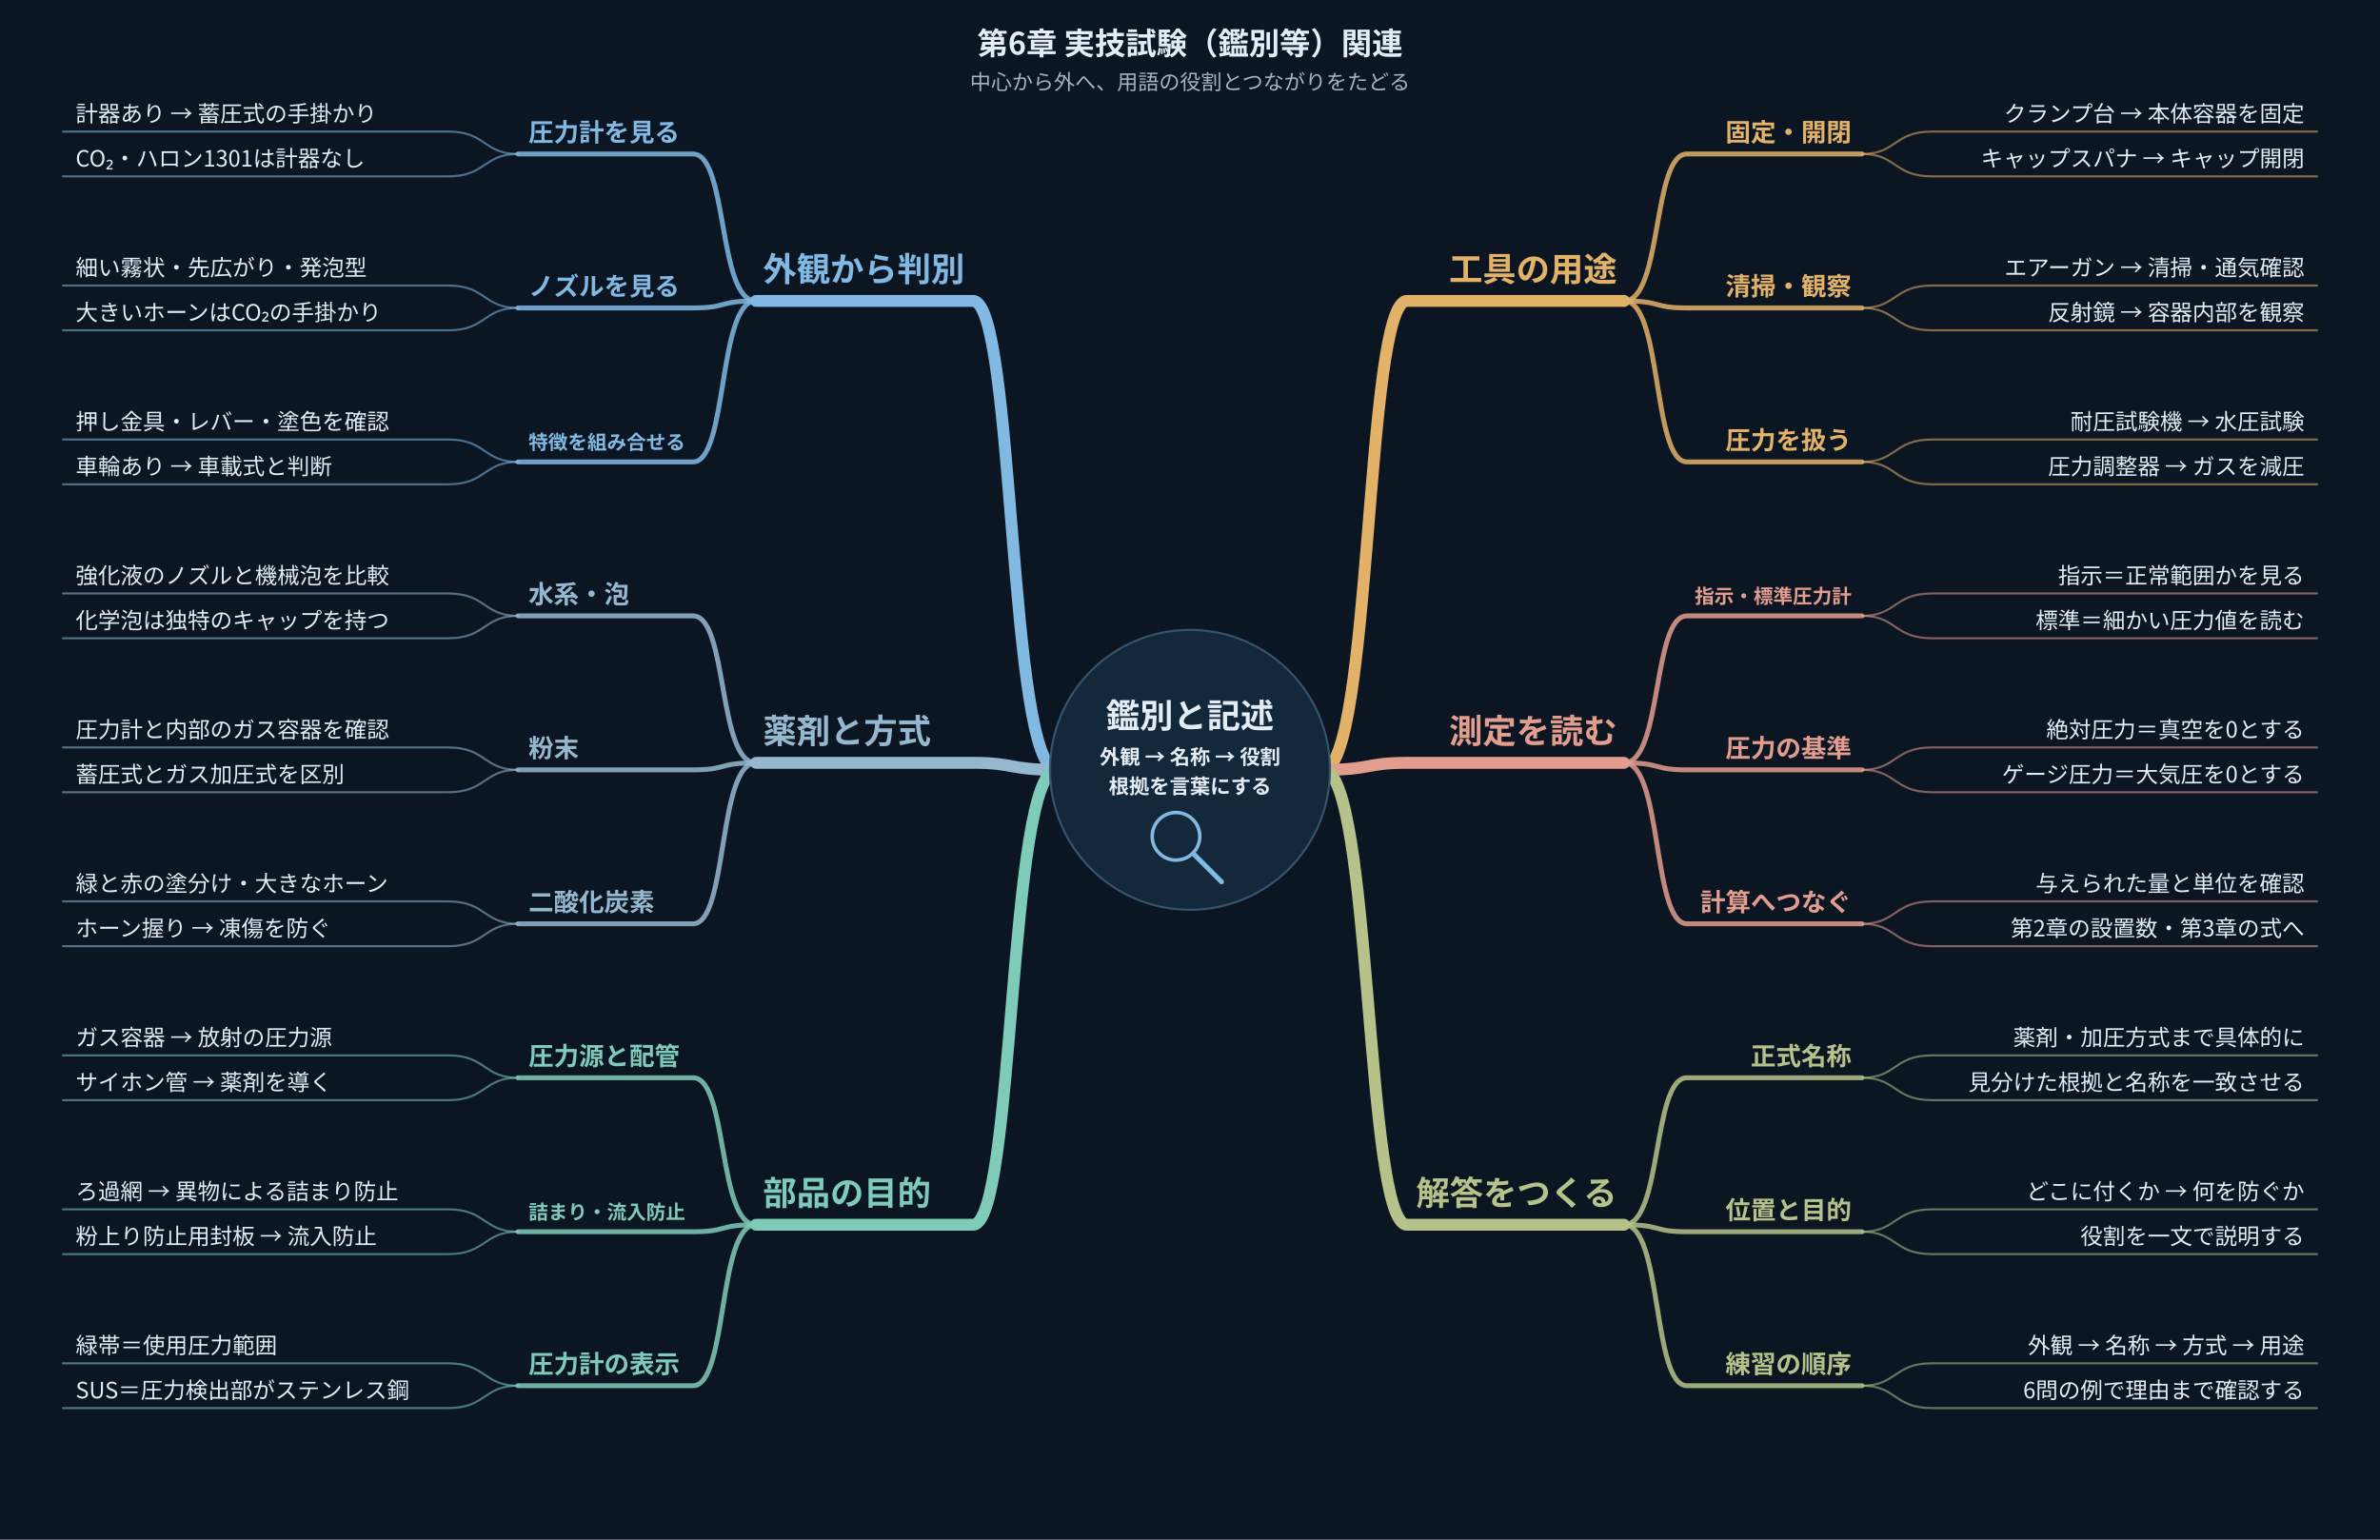
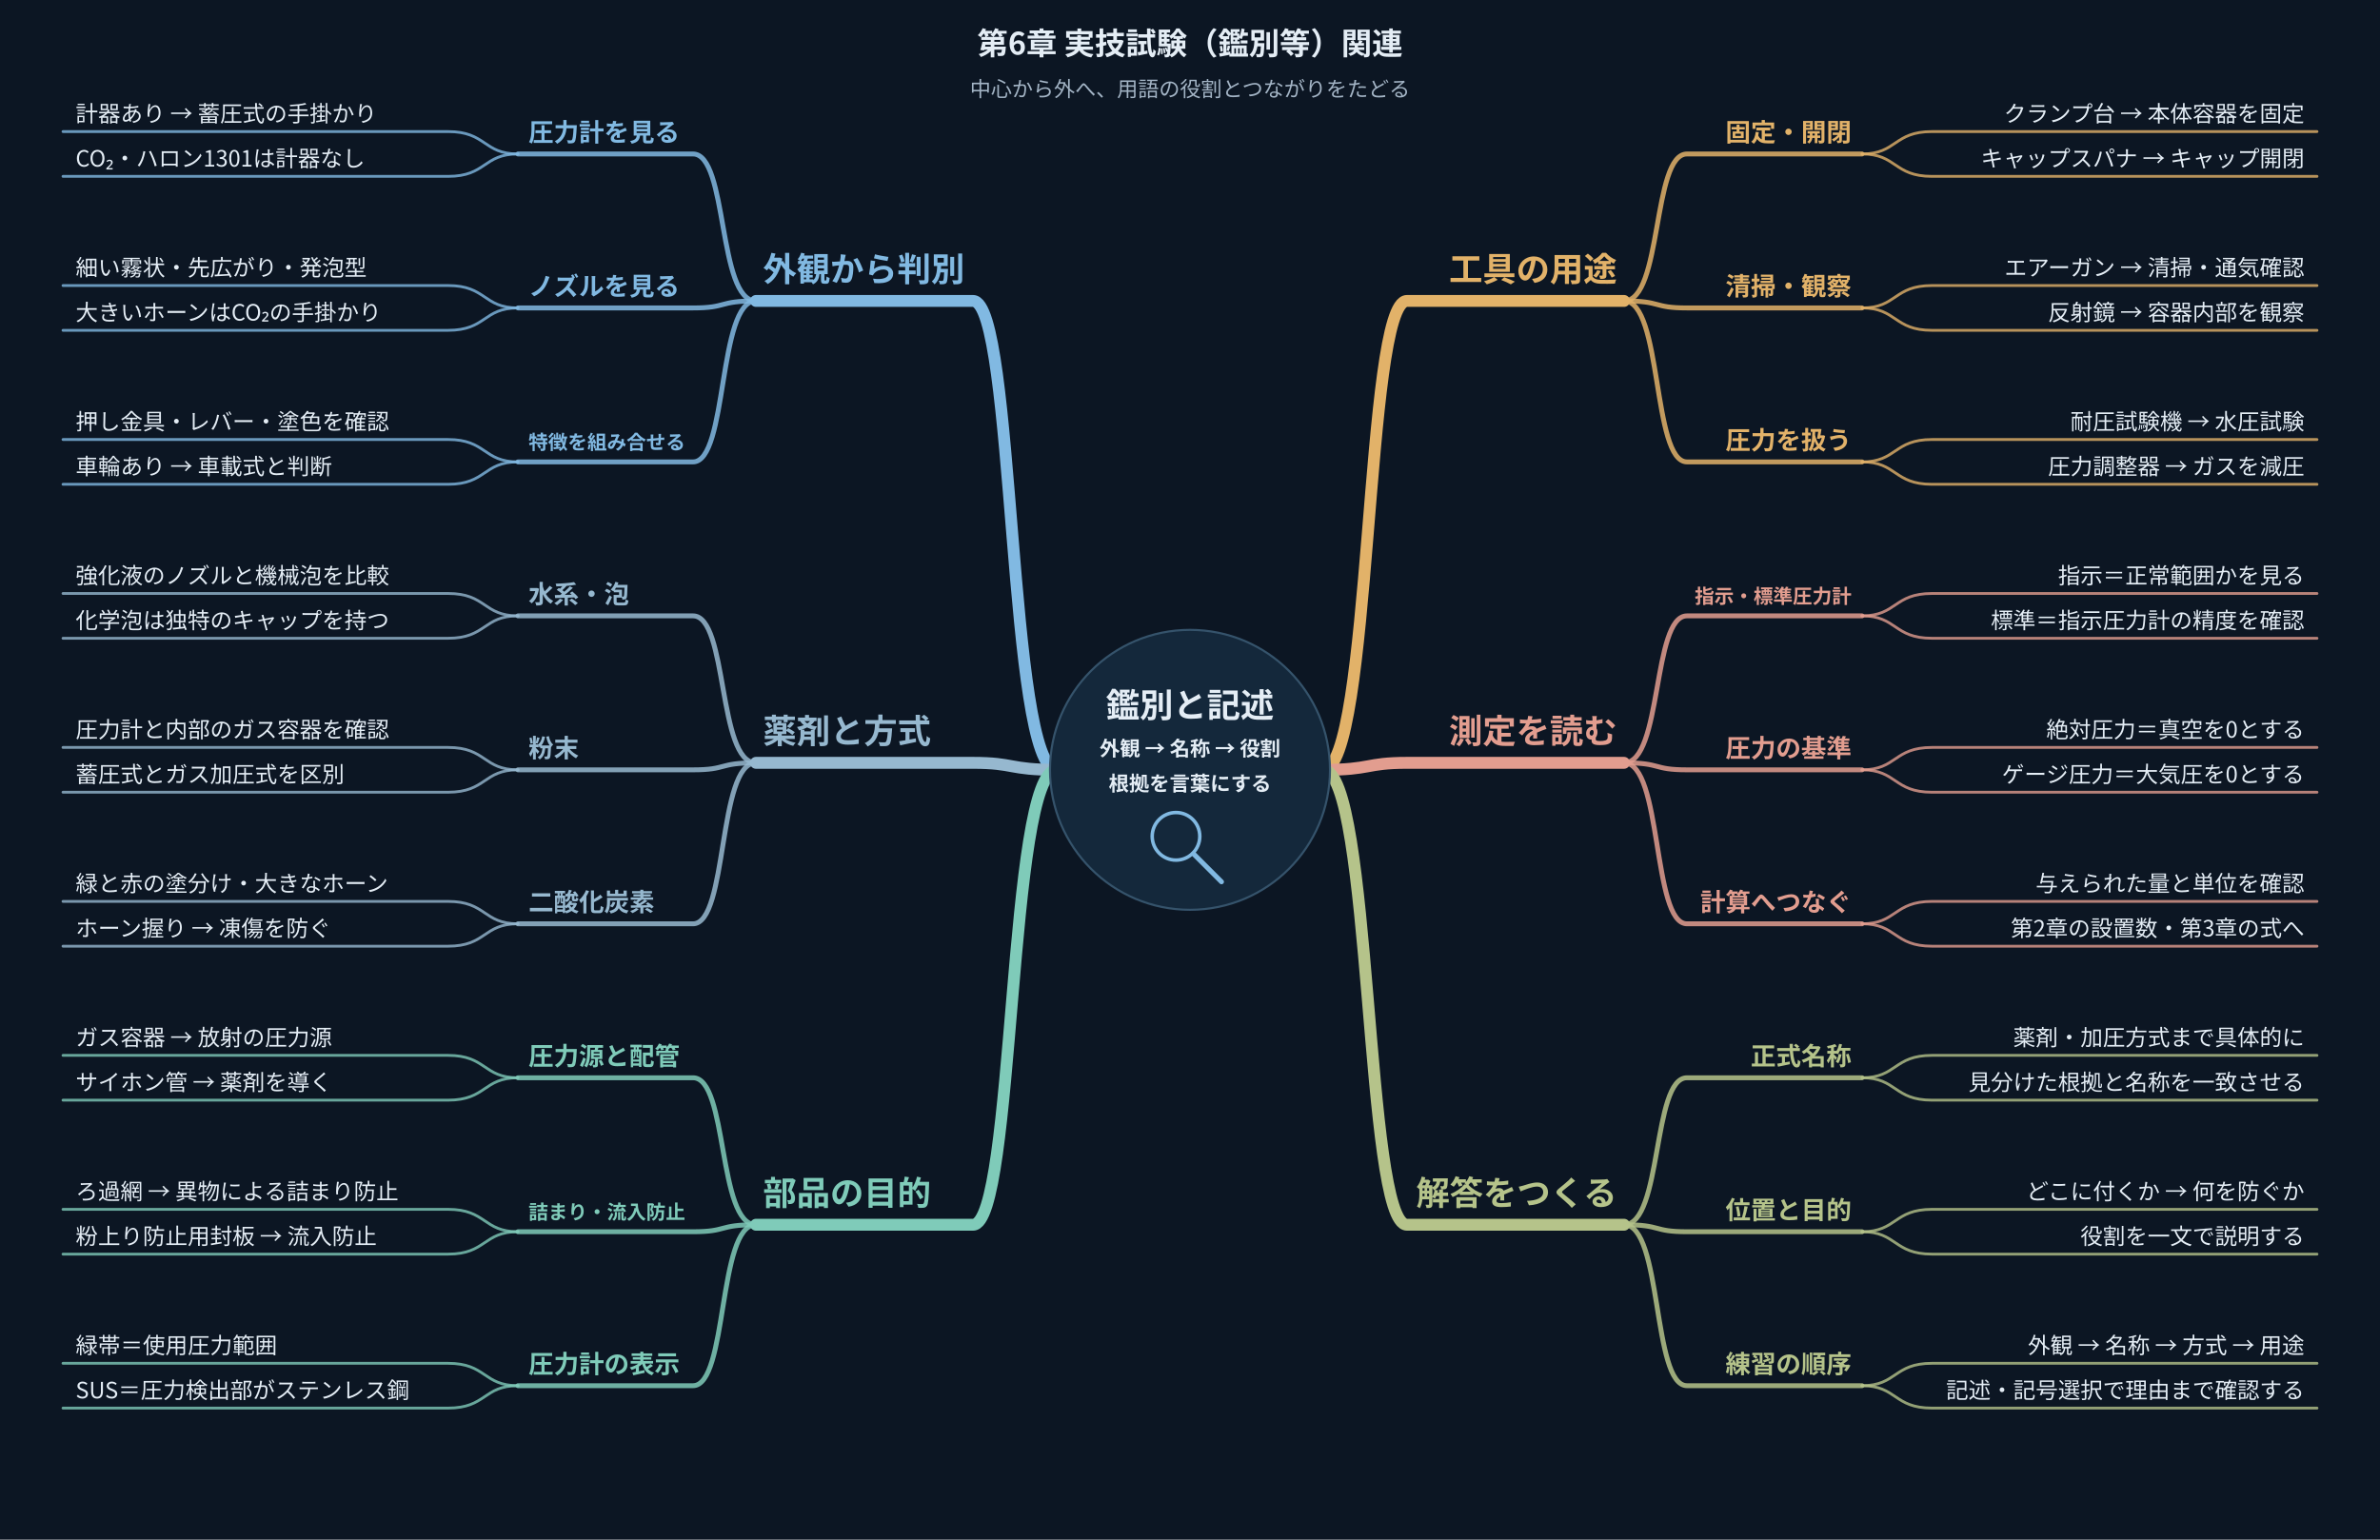
<svg xmlns="http://www.w3.org/2000/svg" width="3400" height="2200" viewBox="0 0 3400 2200" role="img" aria-labelledby="title desc">
  <rect width="3400" height="2200" fill="#0C1623" />
  <g font-family="Meiryo, Noto Sans CJK JP, sans-serif" fill="#E4EDF5" stroke-linecap="round" stroke-linejoin="round">
    <text x="1700" y="78" text-anchor="middle" font-size="44" font-weight="700" fill="#E4EDF5">第6章  実技試験（鑑別等）関連</text>
-     <text x="1700" y="128" text-anchor="middle" font-size="30" font-weight="500" fill="#A3B4C5">中心から外へ、用語の役割とつながりをたどる</text>
+     <text x="1700" y="138" text-anchor="middle" font-size="30" font-weight="500" fill="#A3B4C5">中心から外へ、用語の役割とつながりをたどる</text>
    <path d="M 1510 1100 C 1440 1100 1450 430 1390 430 L 1080 430" fill="none" stroke="#81B9E2" stroke-width="17" opacity="1" />
    <text x="1090" y="402" text-anchor="start" font-size="48" font-weight="700" fill="#81B9E2">外観から判別</text>
    <path d="M 1080 430 C 1025 430 1040 220 990 220 L 740 220" fill="none" stroke="#81B9E2" stroke-width="7" opacity="0.85" />
    <text x="755" y="202" text-anchor="start" font-size="36" font-weight="700" fill="#81B9E2">圧力計を見る</text>
-     <path d="M 740 220 C 690 220 695 188.0 640 188.0 L 90 188.0" fill="none" stroke="#81B9E2" stroke-width="3" opacity="0.55" />
+     <path d="M 740 220 C 690 220 695 188.0 640 188.0 L 90 188.0" fill="none" stroke="#81B9E2" stroke-width="4" opacity="0.8" />
    <text x="108" y="174.0" text-anchor="start" font-size="32" font-weight="500" fill="#E4EDF5">計器あり → 蓄圧式の手掛かり</text>
-     <path d="M 740 220 C 690 220 695 252.0 640 252.0 L 90 252.0" fill="none" stroke="#81B9E2" stroke-width="3" opacity="0.55" />
+     <path d="M 740 220 C 690 220 695 252.0 640 252.0 L 90 252.0" fill="none" stroke="#81B9E2" stroke-width="4" opacity="0.8" />
    <text x="108" y="238.0" text-anchor="start" font-size="32" font-weight="500" fill="#E4EDF5">CO₂・ハロン1301は計器なし</text>
    <path d="M 1080 430 C 1025 430 1040 440 990 440 L 740 440" fill="none" stroke="#81B9E2" stroke-width="7" opacity="0.85" />
    <text x="755" y="422" text-anchor="start" font-size="36" font-weight="700" fill="#81B9E2">ノズルを見る</text>
-     <path d="M 740 440 C 690 440 695 408.0 640 408.0 L 90 408.0" fill="none" stroke="#81B9E2" stroke-width="3" opacity="0.55" />
+     <path d="M 740 440 C 690 440 695 408.0 640 408.0 L 90 408.0" fill="none" stroke="#81B9E2" stroke-width="4" opacity="0.8" />
    <text x="108" y="394.0" text-anchor="start" font-size="32" font-weight="500" fill="#E4EDF5">細い霧状・先広がり・発泡型</text>
-     <path d="M 740 440 C 690 440 695 472.0 640 472.0 L 90 472.0" fill="none" stroke="#81B9E2" stroke-width="3" opacity="0.55" />
+     <path d="M 740 440 C 690 440 695 472.0 640 472.0 L 90 472.0" fill="none" stroke="#81B9E2" stroke-width="4" opacity="0.8" />
    <text x="108" y="458.0" text-anchor="start" font-size="32" font-weight="500" fill="#E4EDF5">大きいホーンはCO₂の手掛かり</text>
    <path d="M 1080 430 C 1025 430 1040 660 990 660 L 740 660" fill="none" stroke="#81B9E2" stroke-width="7" opacity="0.85" />
    <text x="755" y="642" text-anchor="start" font-size="28" font-weight="700" fill="#81B9E2">特徴を組み合せる</text>
-     <path d="M 740 660 C 690 660 695 628.0 640 628.0 L 90 628.0" fill="none" stroke="#81B9E2" stroke-width="3" opacity="0.55" />
+     <path d="M 740 660 C 690 660 695 628.0 640 628.0 L 90 628.0" fill="none" stroke="#81B9E2" stroke-width="4" opacity="0.8" />
    <text x="108" y="614.0" text-anchor="start" font-size="32" font-weight="500" fill="#E4EDF5">押し金具・レバー・塗色を確認</text>
-     <path d="M 740 660 C 690 660 695 692.0 640 692.0 L 90 692.0" fill="none" stroke="#81B9E2" stroke-width="3" opacity="0.55" />
+     <path d="M 740 660 C 690 660 695 692.0 640 692.0 L 90 692.0" fill="none" stroke="#81B9E2" stroke-width="4" opacity="0.8" />
    <text x="108" y="678.0" text-anchor="start" font-size="32" font-weight="500" fill="#E4EDF5">車輪あり → 車載式と判断</text>
    <path d="M 1510 1100 C 1440 1100 1450 1090 1390 1090 L 1080 1090" fill="none" stroke="#96B8CF" stroke-width="17" opacity="1" />
    <text x="1090" y="1062" text-anchor="start" font-size="48" font-weight="700" fill="#96B8CF">薬剤と方式</text>
    <path d="M 1080 1090 C 1025 1090 1040 880 990 880 L 740 880" fill="none" stroke="#96B8CF" stroke-width="7" opacity="0.85" />
    <text x="755" y="862" text-anchor="start" font-size="36" font-weight="700" fill="#96B8CF">水系・泡</text>
-     <path d="M 740 880 C 690 880 695 848.0 640 848.0 L 90 848.0" fill="none" stroke="#96B8CF" stroke-width="3" opacity="0.55" />
+     <path d="M 740 880 C 690 880 695 848.0 640 848.0 L 90 848.0" fill="none" stroke="#96B8CF" stroke-width="4" opacity="0.8" />
    <text x="108" y="834.0" text-anchor="start" font-size="32" font-weight="500" fill="#E4EDF5">強化液のノズルと機械泡を比較</text>
-     <path d="M 740 880 C 690 880 695 912.0 640 912.0 L 90 912.0" fill="none" stroke="#96B8CF" stroke-width="3" opacity="0.55" />
+     <path d="M 740 880 C 690 880 695 912.0 640 912.0 L 90 912.0" fill="none" stroke="#96B8CF" stroke-width="4" opacity="0.8" />
    <text x="108" y="898.0" text-anchor="start" font-size="32" font-weight="500" fill="#E4EDF5">化学泡は独特のキャップを持つ</text>
    <path d="M 1080 1090 C 1025 1090 1040 1100 990 1100 L 740 1100" fill="none" stroke="#96B8CF" stroke-width="7" opacity="0.85" />
    <text x="755" y="1082" text-anchor="start" font-size="36" font-weight="700" fill="#96B8CF">粉末</text>
-     <path d="M 740 1100 C 690 1100 695 1068.0 640 1068.0 L 90 1068.0" fill="none" stroke="#96B8CF" stroke-width="3" opacity="0.55" />
+     <path d="M 740 1100 C 690 1100 695 1068.0 640 1068.0 L 90 1068.0" fill="none" stroke="#96B8CF" stroke-width="4" opacity="0.8" />
    <text x="108" y="1054.0" text-anchor="start" font-size="32" font-weight="500" fill="#E4EDF5">圧力計と内部のガス容器を確認</text>
-     <path d="M 740 1100 C 690 1100 695 1132.0 640 1132.0 L 90 1132.0" fill="none" stroke="#96B8CF" stroke-width="3" opacity="0.55" />
+     <path d="M 740 1100 C 690 1100 695 1132.0 640 1132.0 L 90 1132.0" fill="none" stroke="#96B8CF" stroke-width="4" opacity="0.8" />
    <text x="108" y="1118.0" text-anchor="start" font-size="32" font-weight="500" fill="#E4EDF5">蓄圧式とガス加圧式を区別</text>
    <path d="M 1080 1090 C 1025 1090 1040 1320 990 1320 L 740 1320" fill="none" stroke="#96B8CF" stroke-width="7" opacity="0.85" />
    <text x="755" y="1302" text-anchor="start" font-size="36" font-weight="700" fill="#96B8CF">二酸化炭素</text>
-     <path d="M 740 1320 C 690 1320 695 1288.0 640 1288.0 L 90 1288.0" fill="none" stroke="#96B8CF" stroke-width="3" opacity="0.55" />
+     <path d="M 740 1320 C 690 1320 695 1288.0 640 1288.0 L 90 1288.0" fill="none" stroke="#96B8CF" stroke-width="4" opacity="0.8" />
    <text x="108" y="1274.0" text-anchor="start" font-size="32" font-weight="500" fill="#E4EDF5">緑と赤の塗分け・大きなホーン</text>
-     <path d="M 740 1320 C 690 1320 695 1352.0 640 1352.0 L 90 1352.0" fill="none" stroke="#96B8CF" stroke-width="3" opacity="0.55" />
+     <path d="M 740 1320 C 690 1320 695 1352.0 640 1352.0 L 90 1352.0" fill="none" stroke="#96B8CF" stroke-width="4" opacity="0.8" />
    <text x="108" y="1338.0" text-anchor="start" font-size="32" font-weight="500" fill="#E4EDF5">ホーン握り → 凍傷を防ぐ</text>
    <path d="M 1510 1100 C 1440 1100 1450 1750 1390 1750 L 1080 1750" fill="none" stroke="#7FCBB9" stroke-width="17" opacity="1" />
    <text x="1090" y="1722" text-anchor="start" font-size="48" font-weight="700" fill="#7FCBB9">部品の目的</text>
    <path d="M 1080 1750 C 1025 1750 1040 1540 990 1540 L 740 1540" fill="none" stroke="#7FCBB9" stroke-width="7" opacity="0.85" />
    <text x="755" y="1522" text-anchor="start" font-size="36" font-weight="700" fill="#7FCBB9">圧力源と配管</text>
-     <path d="M 740 1540 C 690 1540 695 1508.0 640 1508.0 L 90 1508.0" fill="none" stroke="#7FCBB9" stroke-width="3" opacity="0.55" />
+     <path d="M 740 1540 C 690 1540 695 1508.0 640 1508.0 L 90 1508.0" fill="none" stroke="#7FCBB9" stroke-width="4" opacity="0.8" />
    <text x="108" y="1494.0" text-anchor="start" font-size="32" font-weight="500" fill="#E4EDF5">ガス容器 → 放射の圧力源</text>
-     <path d="M 740 1540 C 690 1540 695 1572.0 640 1572.0 L 90 1572.0" fill="none" stroke="#7FCBB9" stroke-width="3" opacity="0.55" />
+     <path d="M 740 1540 C 690 1540 695 1572.0 640 1572.0 L 90 1572.0" fill="none" stroke="#7FCBB9" stroke-width="4" opacity="0.8" />
    <text x="108" y="1558.0" text-anchor="start" font-size="32" font-weight="500" fill="#E4EDF5">サイホン管 → 薬剤を導く</text>
    <path d="M 1080 1750 C 1025 1750 1040 1760 990 1760 L 740 1760" fill="none" stroke="#7FCBB9" stroke-width="7" opacity="0.85" />
    <text x="755" y="1742" text-anchor="start" font-size="28" font-weight="700" fill="#7FCBB9">詰まり・流入防止</text>
-     <path d="M 740 1760 C 690 1760 695 1728.0 640 1728.0 L 90 1728.0" fill="none" stroke="#7FCBB9" stroke-width="3" opacity="0.55" />
+     <path d="M 740 1760 C 690 1760 695 1728.0 640 1728.0 L 90 1728.0" fill="none" stroke="#7FCBB9" stroke-width="4" opacity="0.8" />
    <text x="108" y="1714.0" text-anchor="start" font-size="32" font-weight="500" fill="#E4EDF5">ろ過網 → 異物による詰まり防止</text>
-     <path d="M 740 1760 C 690 1760 695 1792.0 640 1792.0 L 90 1792.0" fill="none" stroke="#7FCBB9" stroke-width="3" opacity="0.55" />
+     <path d="M 740 1760 C 690 1760 695 1792.0 640 1792.0 L 90 1792.0" fill="none" stroke="#7FCBB9" stroke-width="4" opacity="0.8" />
    <text x="108" y="1778.0" text-anchor="start" font-size="32" font-weight="500" fill="#E4EDF5">粉上り防止用封板 → 流入防止</text>
    <path d="M 1080 1750 C 1025 1750 1040 1980 990 1980 L 740 1980" fill="none" stroke="#7FCBB9" stroke-width="7" opacity="0.85" />
    <text x="755" y="1962" text-anchor="start" font-size="36" font-weight="700" fill="#7FCBB9">圧力計の表示</text>
-     <path d="M 740 1980 C 690 1980 695 1948.0 640 1948.0 L 90 1948.0" fill="none" stroke="#7FCBB9" stroke-width="3" opacity="0.55" />
+     <path d="M 740 1980 C 690 1980 695 1948.0 640 1948.0 L 90 1948.0" fill="none" stroke="#7FCBB9" stroke-width="4" opacity="0.8" />
    <text x="108" y="1934.0" text-anchor="start" font-size="32" font-weight="500" fill="#E4EDF5">緑帯＝使用圧力範囲</text>
-     <path d="M 740 1980 C 690 1980 695 2012.0 640 2012.0 L 90 2012.0" fill="none" stroke="#7FCBB9" stroke-width="3" opacity="0.55" />
+     <path d="M 740 1980 C 690 1980 695 2012.0 640 2012.0 L 90 2012.0" fill="none" stroke="#7FCBB9" stroke-width="4" opacity="0.8" />
    <text x="108" y="1998.0" text-anchor="start" font-size="32" font-weight="500" fill="#E4EDF5">SUS＝圧力検出部がステンレス鋼</text>
    <path d="M 1890 1100 C 1960 1100 1950 430 2010 430 L 2320 430" fill="none" stroke="#E2B269" stroke-width="17" opacity="1" />
    <text x="2310" y="402" text-anchor="end" font-size="48" font-weight="700" fill="#E2B269">工具の用途</text>
    <path d="M 2320 430 C 2375 430 2360 220 2410 220 L 2660 220" fill="none" stroke="#E2B269" stroke-width="7" opacity="0.85" />
    <text x="2645" y="202" text-anchor="end" font-size="36" font-weight="700" fill="#E2B269">固定・開閉</text>
-     <path d="M 2660 220 C 2710 220 2705 188.0 2760 188.0 L 3310 188.0" fill="none" stroke="#E2B269" stroke-width="3" opacity="0.55" />
+     <path d="M 2660 220 C 2710 220 2705 188.0 2760 188.0 L 3310 188.0" fill="none" stroke="#E2B269" stroke-width="4" opacity="0.8" />
    <text x="3292" y="174.0" text-anchor="end" font-size="32" font-weight="500" fill="#E4EDF5">クランプ台 → 本体容器を固定</text>
-     <path d="M 2660 220 C 2710 220 2705 252.0 2760 252.0 L 3310 252.0" fill="none" stroke="#E2B269" stroke-width="3" opacity="0.55" />
+     <path d="M 2660 220 C 2710 220 2705 252.0 2760 252.0 L 3310 252.0" fill="none" stroke="#E2B269" stroke-width="4" opacity="0.8" />
    <text x="3292" y="238.0" text-anchor="end" font-size="32" font-weight="500" fill="#E4EDF5">キャップスパナ → キャップ開閉</text>
    <path d="M 2320 430 C 2375 430 2360 440 2410 440 L 2660 440" fill="none" stroke="#E2B269" stroke-width="7" opacity="0.85" />
    <text x="2645" y="422" text-anchor="end" font-size="36" font-weight="700" fill="#E2B269">清掃・観察</text>
-     <path d="M 2660 440 C 2710 440 2705 408.0 2760 408.0 L 3310 408.0" fill="none" stroke="#E2B269" stroke-width="3" opacity="0.55" />
+     <path d="M 2660 440 C 2710 440 2705 408.0 2760 408.0 L 3310 408.0" fill="none" stroke="#E2B269" stroke-width="4" opacity="0.8" />
    <text x="3292" y="394.0" text-anchor="end" font-size="32" font-weight="500" fill="#E4EDF5">エアーガン → 清掃・通気確認</text>
-     <path d="M 2660 440 C 2710 440 2705 472.0 2760 472.0 L 3310 472.0" fill="none" stroke="#E2B269" stroke-width="3" opacity="0.55" />
+     <path d="M 2660 440 C 2710 440 2705 472.0 2760 472.0 L 3310 472.0" fill="none" stroke="#E2B269" stroke-width="4" opacity="0.8" />
    <text x="3292" y="458.0" text-anchor="end" font-size="32" font-weight="500" fill="#E4EDF5">反射鏡 → 容器内部を観察</text>
    <path d="M 2320 430 C 2375 430 2360 660 2410 660 L 2660 660" fill="none" stroke="#E2B269" stroke-width="7" opacity="0.85" />
    <text x="2645" y="642" text-anchor="end" font-size="36" font-weight="700" fill="#E2B269">圧力を扱う</text>
-     <path d="M 2660 660 C 2710 660 2705 628.0 2760 628.0 L 3310 628.0" fill="none" stroke="#E2B269" stroke-width="3" opacity="0.55" />
+     <path d="M 2660 660 C 2710 660 2705 628.0 2760 628.0 L 3310 628.0" fill="none" stroke="#E2B269" stroke-width="4" opacity="0.8" />
    <text x="3292" y="614.0" text-anchor="end" font-size="32" font-weight="500" fill="#E4EDF5">耐圧試験機 → 水圧試験</text>
-     <path d="M 2660 660 C 2710 660 2705 692.0 2760 692.0 L 3310 692.0" fill="none" stroke="#E2B269" stroke-width="3" opacity="0.55" />
+     <path d="M 2660 660 C 2710 660 2705 692.0 2760 692.0 L 3310 692.0" fill="none" stroke="#E2B269" stroke-width="4" opacity="0.8" />
    <text x="3292" y="678.0" text-anchor="end" font-size="32" font-weight="500" fill="#E4EDF5">圧力調整器 → ガスを減圧</text>
    <path d="M 1890 1100 C 1960 1100 1950 1090 2010 1090 L 2320 1090" fill="none" stroke="#E29D8F" stroke-width="17" opacity="1" />
    <text x="2310" y="1062" text-anchor="end" font-size="48" font-weight="700" fill="#E29D8F">測定を読む</text>
    <path d="M 2320 1090 C 2375 1090 2360 880 2410 880 L 2660 880" fill="none" stroke="#E29D8F" stroke-width="7" opacity="0.85" />
    <text x="2645" y="862" text-anchor="end" font-size="28" font-weight="700" fill="#E29D8F">指示・標準圧力計</text>
-     <path d="M 2660 880 C 2710 880 2705 848.0 2760 848.0 L 3310 848.0" fill="none" stroke="#E29D8F" stroke-width="3" opacity="0.55" />
+     <path d="M 2660 880 C 2710 880 2705 848.0 2760 848.0 L 3310 848.0" fill="none" stroke="#E29D8F" stroke-width="4" opacity="0.8" />
    <text x="3292" y="834.0" text-anchor="end" font-size="32" font-weight="500" fill="#E4EDF5">指示＝正常範囲かを見る</text>
-     <path d="M 2660 880 C 2710 880 2705 912.0 2760 912.0 L 3310 912.0" fill="none" stroke="#E29D8F" stroke-width="3" opacity="0.55" />
-     <text x="3292" y="898.0" text-anchor="end" font-size="32" font-weight="500" fill="#E4EDF5">標準＝細かい圧力値を読む</text>
+     <path d="M 2660 880 C 2710 880 2705 912.0 2760 912.0 L 3310 912.0" fill="none" stroke="#E29D8F" stroke-width="4" opacity="0.8" />
+     <text x="3292" y="898.0" text-anchor="end" font-size="32" font-weight="500" fill="#E4EDF5">標準＝指示圧力計の精度を確認</text>
    <path d="M 2320 1090 C 2375 1090 2360 1100 2410 1100 L 2660 1100" fill="none" stroke="#E29D8F" stroke-width="7" opacity="0.85" />
    <text x="2645" y="1082" text-anchor="end" font-size="36" font-weight="700" fill="#E29D8F">圧力の基準</text>
-     <path d="M 2660 1100 C 2710 1100 2705 1068.0 2760 1068.0 L 3310 1068.0" fill="none" stroke="#E29D8F" stroke-width="3" opacity="0.55" />
+     <path d="M 2660 1100 C 2710 1100 2705 1068.0 2760 1068.0 L 3310 1068.0" fill="none" stroke="#E29D8F" stroke-width="4" opacity="0.8" />
    <text x="3292" y="1054.0" text-anchor="end" font-size="32" font-weight="500" fill="#E4EDF5">絶対圧力＝真空を0とする</text>
-     <path d="M 2660 1100 C 2710 1100 2705 1132.0 2760 1132.0 L 3310 1132.0" fill="none" stroke="#E29D8F" stroke-width="3" opacity="0.55" />
+     <path d="M 2660 1100 C 2710 1100 2705 1132.0 2760 1132.0 L 3310 1132.0" fill="none" stroke="#E29D8F" stroke-width="4" opacity="0.8" />
    <text x="3292" y="1118.0" text-anchor="end" font-size="32" font-weight="500" fill="#E4EDF5">ゲージ圧力＝大気圧を0とする</text>
    <path d="M 2320 1090 C 2375 1090 2360 1320 2410 1320 L 2660 1320" fill="none" stroke="#E29D8F" stroke-width="7" opacity="0.85" />
    <text x="2645" y="1302" text-anchor="end" font-size="36" font-weight="700" fill="#E29D8F">計算へつなぐ</text>
-     <path d="M 2660 1320 C 2710 1320 2705 1288.0 2760 1288.0 L 3310 1288.0" fill="none" stroke="#E29D8F" stroke-width="3" opacity="0.55" />
+     <path d="M 2660 1320 C 2710 1320 2705 1288.0 2760 1288.0 L 3310 1288.0" fill="none" stroke="#E29D8F" stroke-width="4" opacity="0.8" />
    <text x="3292" y="1274.0" text-anchor="end" font-size="32" font-weight="500" fill="#E4EDF5">与えられた量と単位を確認</text>
-     <path d="M 2660 1320 C 2710 1320 2705 1352.0 2760 1352.0 L 3310 1352.0" fill="none" stroke="#E29D8F" stroke-width="3" opacity="0.55" />
+     <path d="M 2660 1320 C 2710 1320 2705 1352.0 2760 1352.0 L 3310 1352.0" fill="none" stroke="#E29D8F" stroke-width="4" opacity="0.8" />
    <text x="3292" y="1338.0" text-anchor="end" font-size="32" font-weight="500" fill="#E4EDF5">第2章の設置数・第3章の式へ</text>
    <path d="M 1890 1100 C 1960 1100 1950 1750 2010 1750 L 2320 1750" fill="none" stroke="#B5C38A" stroke-width="17" opacity="1" />
    <text x="2310" y="1722" text-anchor="end" font-size="48" font-weight="700" fill="#B5C38A">解答をつくる</text>
    <path d="M 2320 1750 C 2375 1750 2360 1540 2410 1540 L 2660 1540" fill="none" stroke="#B5C38A" stroke-width="7" opacity="0.85" />
    <text x="2645" y="1522" text-anchor="end" font-size="36" font-weight="700" fill="#B5C38A">正式名称</text>
-     <path d="M 2660 1540 C 2710 1540 2705 1508.0 2760 1508.0 L 3310 1508.0" fill="none" stroke="#B5C38A" stroke-width="3" opacity="0.55" />
+     <path d="M 2660 1540 C 2710 1540 2705 1508.0 2760 1508.0 L 3310 1508.0" fill="none" stroke="#B5C38A" stroke-width="4" opacity="0.8" />
    <text x="3292" y="1494.0" text-anchor="end" font-size="32" font-weight="500" fill="#E4EDF5">薬剤・加圧方式まで具体的に</text>
-     <path d="M 2660 1540 C 2710 1540 2705 1572.0 2760 1572.0 L 3310 1572.0" fill="none" stroke="#B5C38A" stroke-width="3" opacity="0.55" />
+     <path d="M 2660 1540 C 2710 1540 2705 1572.0 2760 1572.0 L 3310 1572.0" fill="none" stroke="#B5C38A" stroke-width="4" opacity="0.8" />
    <text x="3292" y="1558.0" text-anchor="end" font-size="32" font-weight="500" fill="#E4EDF5">見分けた根拠と名称を一致させる</text>
    <path d="M 2320 1750 C 2375 1750 2360 1760 2410 1760 L 2660 1760" fill="none" stroke="#B5C38A" stroke-width="7" opacity="0.85" />
    <text x="2645" y="1742" text-anchor="end" font-size="36" font-weight="700" fill="#B5C38A">位置と目的</text>
-     <path d="M 2660 1760 C 2710 1760 2705 1728.0 2760 1728.0 L 3310 1728.0" fill="none" stroke="#B5C38A" stroke-width="3" opacity="0.55" />
+     <path d="M 2660 1760 C 2710 1760 2705 1728.0 2760 1728.0 L 3310 1728.0" fill="none" stroke="#B5C38A" stroke-width="4" opacity="0.8" />
    <text x="3292" y="1714.0" text-anchor="end" font-size="32" font-weight="500" fill="#E4EDF5">どこに付くか → 何を防ぐか</text>
-     <path d="M 2660 1760 C 2710 1760 2705 1792.0 2760 1792.0 L 3310 1792.0" fill="none" stroke="#B5C38A" stroke-width="3" opacity="0.55" />
+     <path d="M 2660 1760 C 2710 1760 2705 1792.0 2760 1792.0 L 3310 1792.0" fill="none" stroke="#B5C38A" stroke-width="4" opacity="0.8" />
    <text x="3292" y="1778.0" text-anchor="end" font-size="32" font-weight="500" fill="#E4EDF5">役割を一文で説明する</text>
    <path d="M 2320 1750 C 2375 1750 2360 1980 2410 1980 L 2660 1980" fill="none" stroke="#B5C38A" stroke-width="7" opacity="0.85" />
    <text x="2645" y="1962" text-anchor="end" font-size="36" font-weight="700" fill="#B5C38A">練習の順序</text>
-     <path d="M 2660 1980 C 2710 1980 2705 1948.0 2760 1948.0 L 3310 1948.0" fill="none" stroke="#B5C38A" stroke-width="3" opacity="0.55" />
+     <path d="M 2660 1980 C 2710 1980 2705 1948.0 2760 1948.0 L 3310 1948.0" fill="none" stroke="#B5C38A" stroke-width="4" opacity="0.8" />
    <text x="3292" y="1934.0" text-anchor="end" font-size="32" font-weight="500" fill="#E4EDF5">外観 → 名称 → 方式 → 用途</text>
-     <path d="M 2660 1980 C 2710 1980 2705 2012.0 2760 2012.0 L 3310 2012.0" fill="none" stroke="#B5C38A" stroke-width="3" opacity="0.55" />
-     <text x="3292" y="1998.0" text-anchor="end" font-size="32" font-weight="500" fill="#E4EDF5">6問の例で理由まで確認する</text>
+     <path d="M 2660 1980 C 2710 1980 2705 2012.0 2760 2012.0 L 3310 2012.0" fill="none" stroke="#B5C38A" stroke-width="4" opacity="0.8" />
+     <text x="3292" y="1998.0" text-anchor="end" font-size="32" font-weight="500" fill="#E4EDF5">記述・記号選択で理由まで確認する</text>
    <circle cx="1700" cy="1100" r="200" fill="#14283B" stroke="#35536B" stroke-width="3" />
-     <text x="1700" y="1040" text-anchor="middle" font-size="48" font-weight="700" fill="#E4EDF5">鑑別と記述</text>
-     <text x="1700" y="1092" text-anchor="middle" font-size="29" font-weight="600" fill="#E4EDF5">外観 → 名称 → 役割</text>
-     <text x="1700" y="1134" text-anchor="middle" font-size="29" font-weight="600" fill="#E4EDF5">根拠を言葉にする</text>
+     <text x="1700" y="1025" text-anchor="middle" font-size="48" font-weight="700" fill="#E4EDF5">鑑別と記述</text>
+     <text x="1700" y="1080" text-anchor="middle" font-size="29" font-weight="600" fill="#E4EDF5">外観 → 名称 → 役割</text>
+     <text x="1700" y="1130" text-anchor="middle" font-size="29" font-weight="600" fill="#E4EDF5">根拠を言葉にする</text>
    <circle cx="1680" cy="1195" r="34" fill="none" stroke="#81B9E2" stroke-width="5" />
    <path d="M 1705 1220 L 1745 1260" fill="none" stroke="#81B9E2" stroke-width="7" opacity="1" />
  </g>
</svg>
